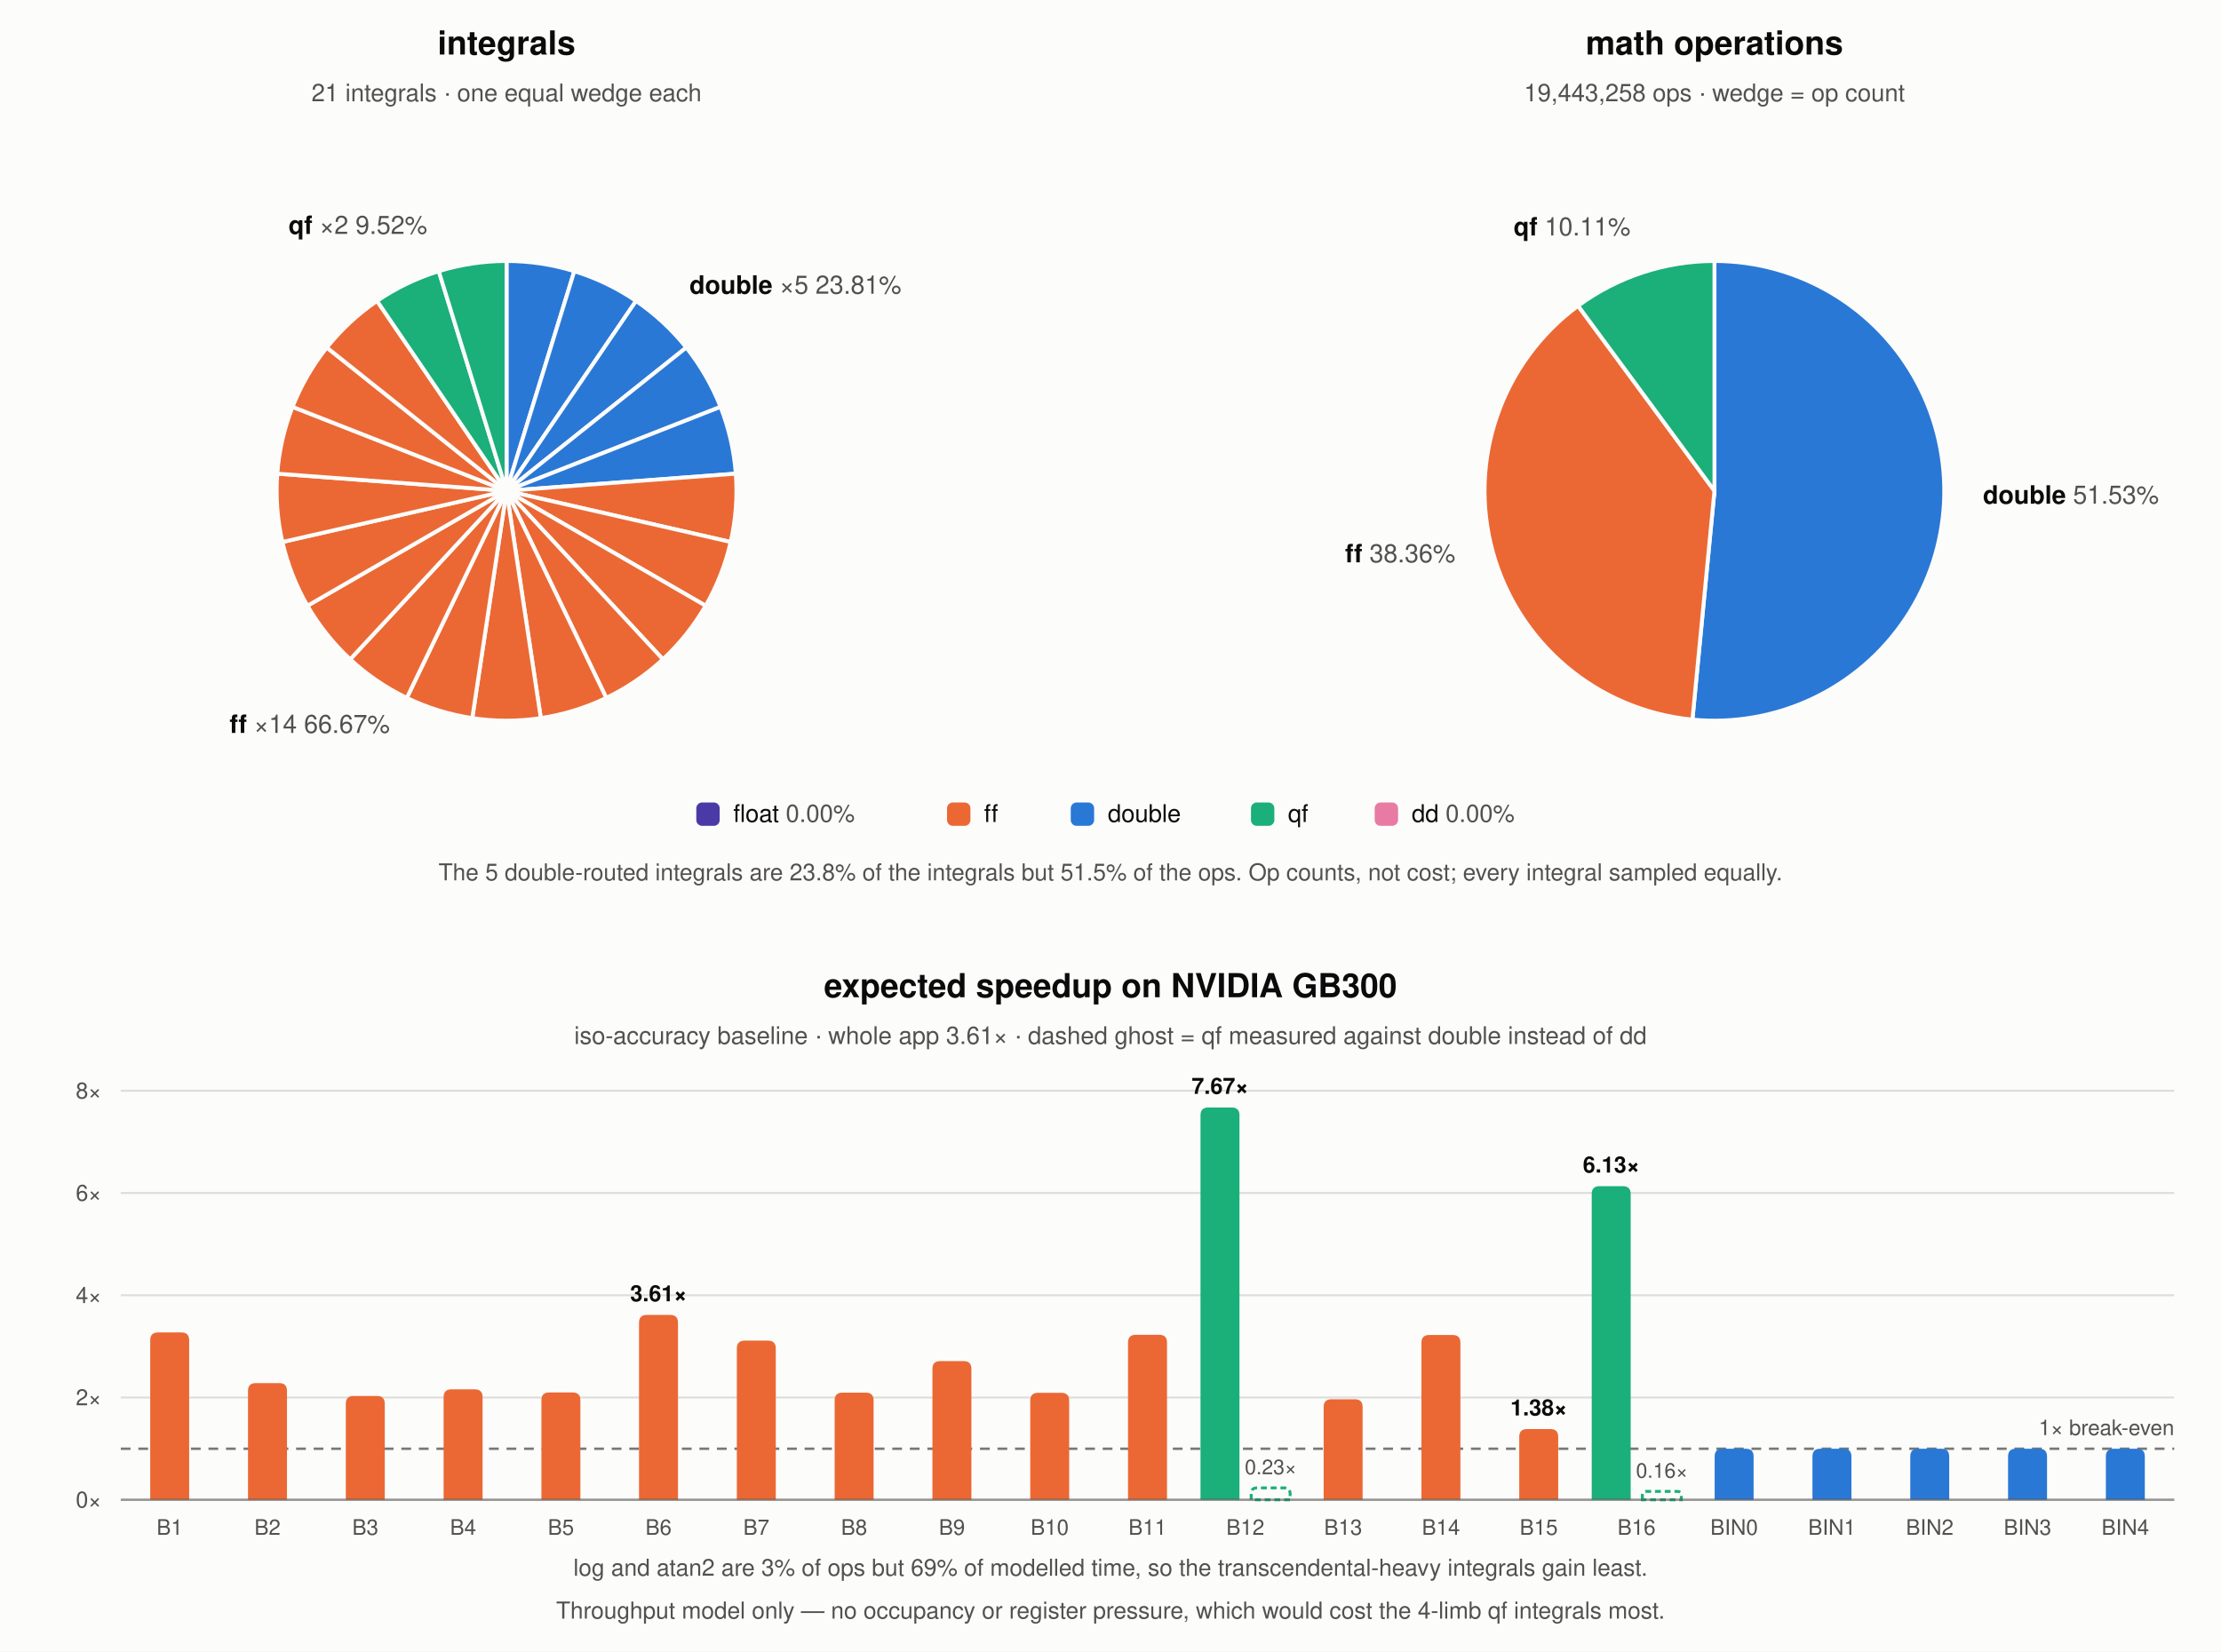
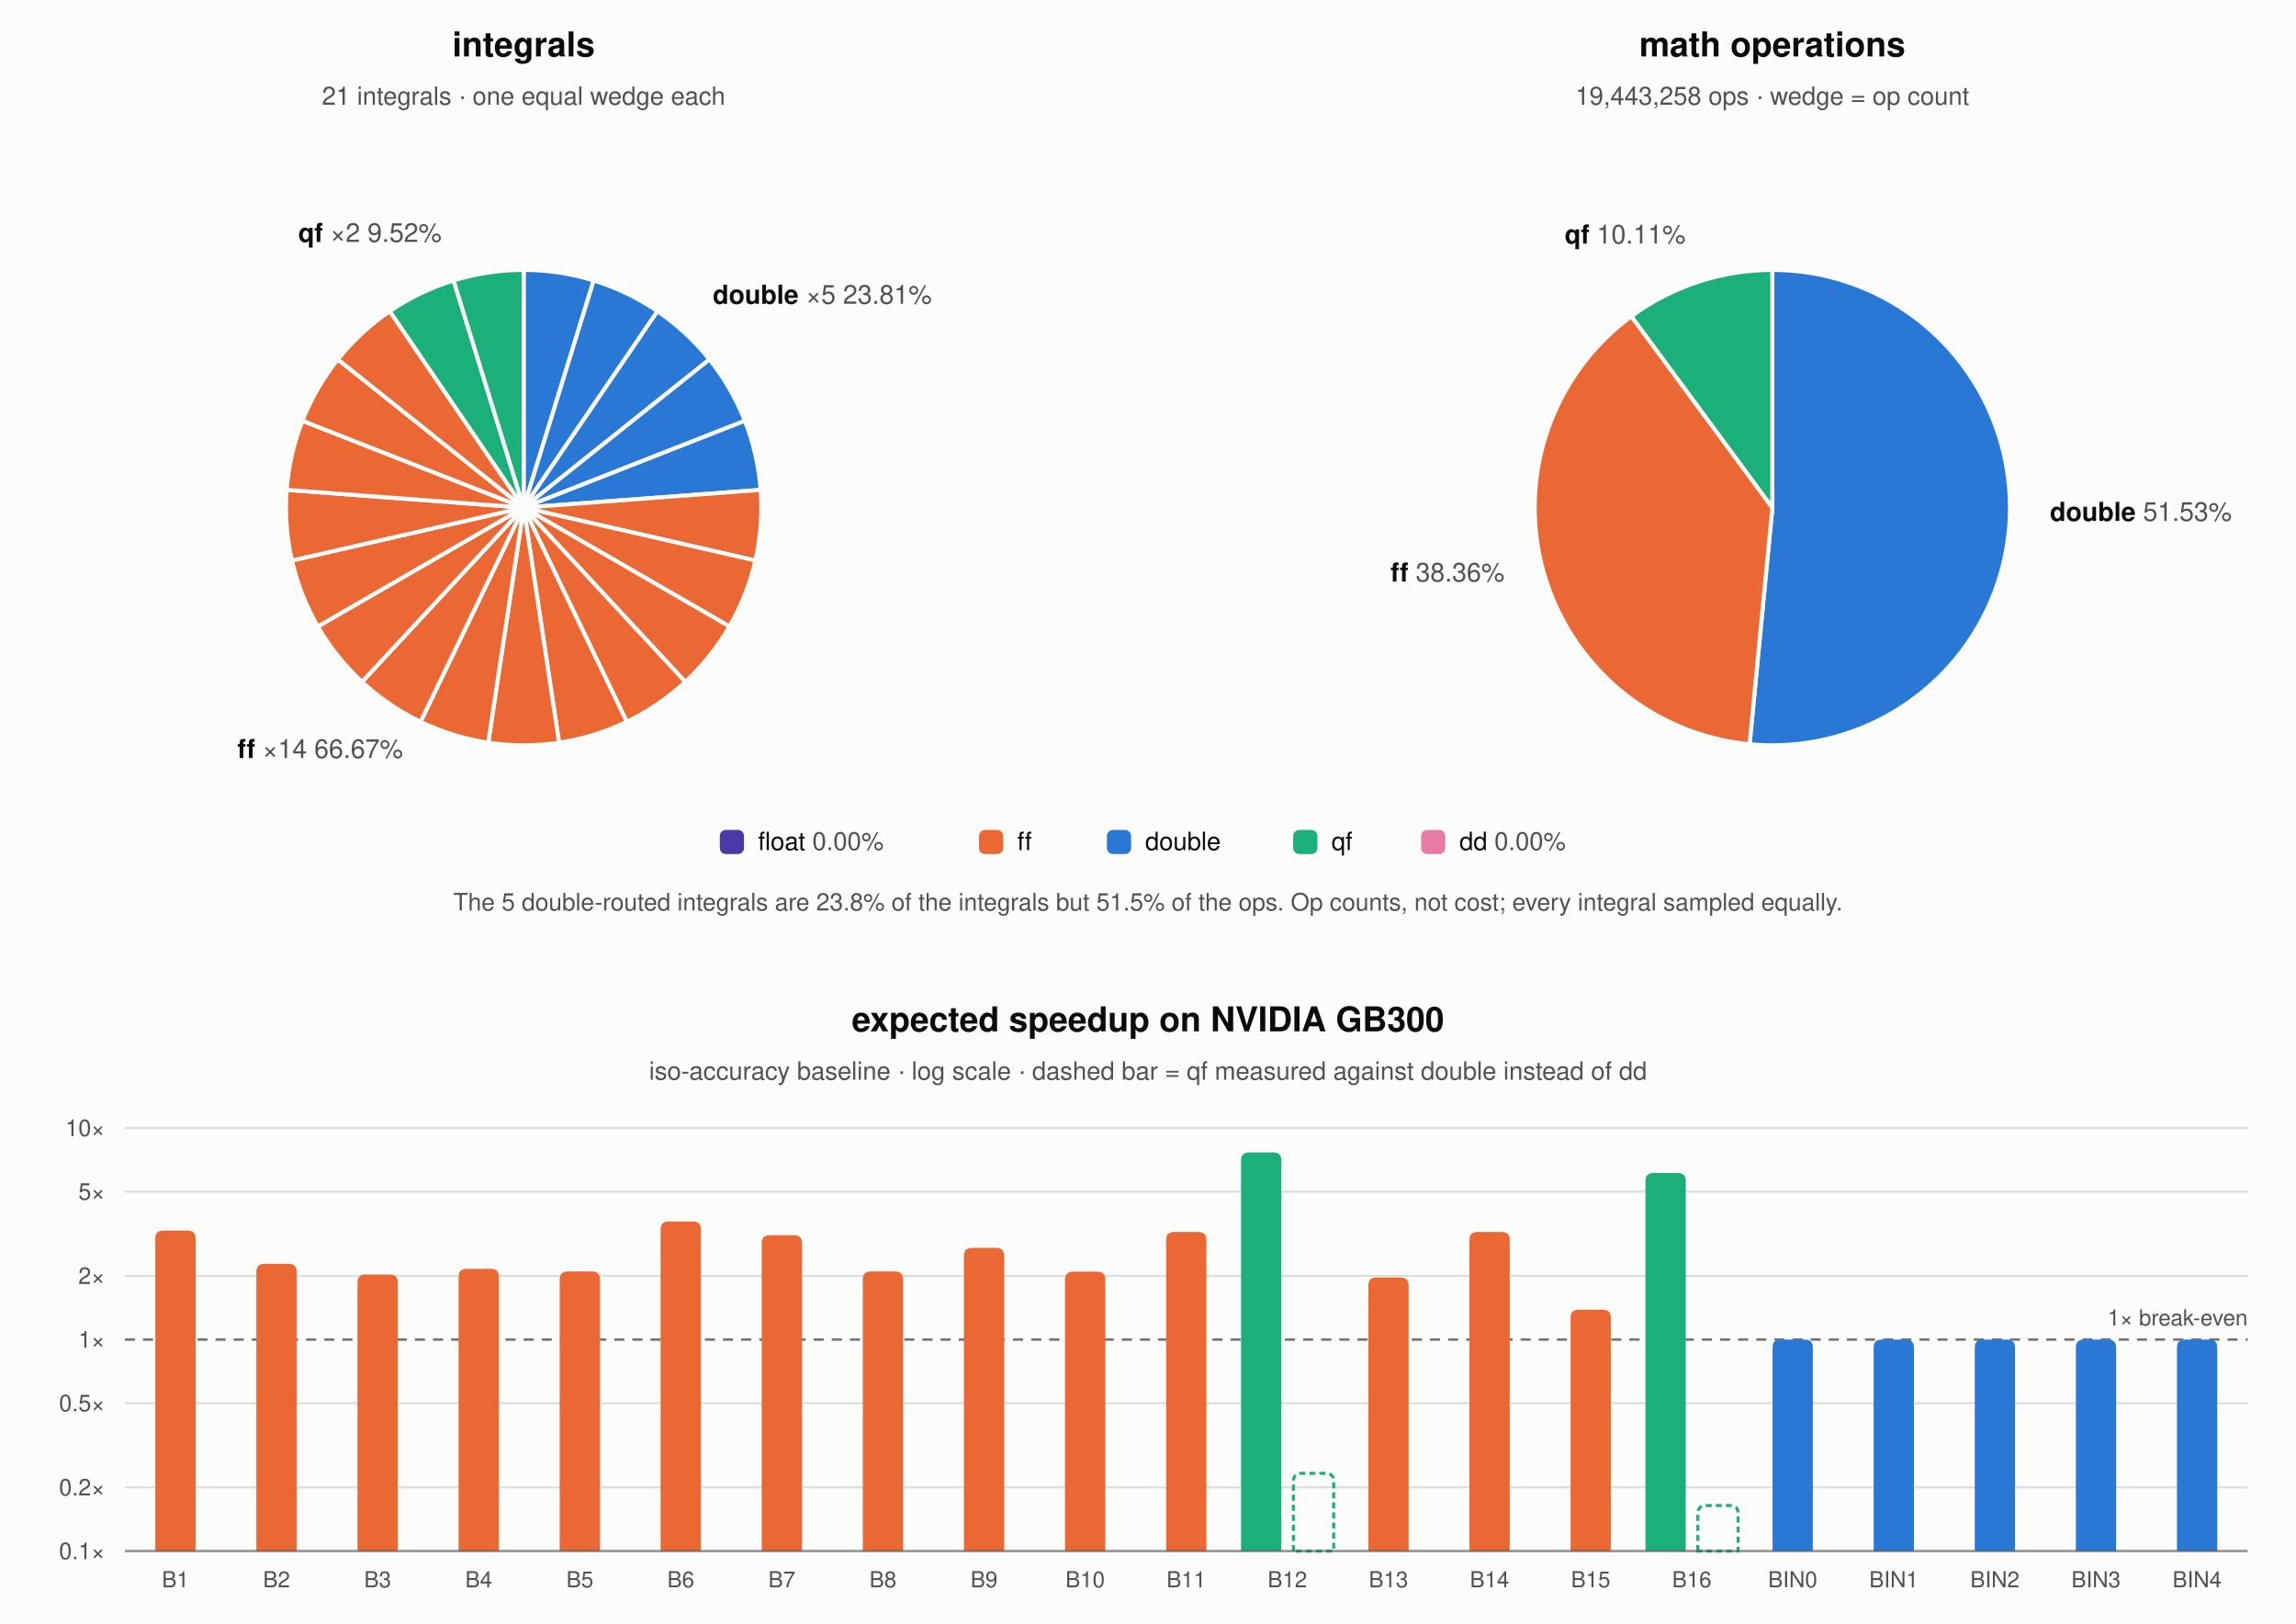
- <svg xmlns="http://www.w3.org/2000/svg" viewBox="0 0 1140 848" width="1140" height="848" role="img" aria-label="Precision assignment and expected GB300 speedup for the qcdloop      workload. Two pie charts and a bar chart. By integral count: ff 14 of 21,      double 5 of 21, qf 2 of 21. By math operations: double 51.53 percent, ff 38.36      percent, qf 10.11 percent of 19,443,258 ops. float and dd are unused. The 5 double-routed integrals are 23.8% of the integrals but 51.5% of the ops. Op counts, not cost; every integral sampled equally.      Per-integral iso-accuracy speedup on GB300, whole app 3.61 times:      B1 3.27, B2 2.28, B3 2.03, B4 2.16, B5 2.10, B6 3.61, B7 3.11, B8 2.10, B9 2.71, B10 2.09, B11 3.23, B12 7.67 against dd, 0.23 against double, B13 1.97, B14 3.22, B15 1.38, B16 6.13 against dd, 0.16 against double, BIN0 1.00, BIN1 1.00, BIN2 1.00, BIN3 1.00, BIN4 1.00. log and atan2 are 3% of ops but 69% of modelled time, so the transcendental-heavy integrals gain least.">
+ <svg xmlns="http://www.w3.org/2000/svg" viewBox="0 0 1140 806" width="1140" height="806" role="img" aria-label="Precision assignment and expected GB300 speedup for the qcdloop      workload. Two pie charts and a bar chart. By integral count: ff 14 of 21,      double 5 of 21, qf 2 of 21. By math operations: double 51.53 percent, ff 38.36      percent, qf 10.11 percent of 19,443,258 ops. float and dd are unused. The 5 double-routed integrals are 23.8% of the integrals but 51.5% of the ops. Op counts, not cost; every integral sampled equally.      Per-integral iso-accuracy speedup on GB300, log scale, whole app      3.61 times: B1 3.27, B2 2.28, B3 2.03, B4 2.16, B5 2.10, B6 3.61, B7 3.11, B8 2.10, B9 2.71, B10 2.09, B11 3.23, B12 7.67 against dd, 0.23 against double, B13 1.97, B14 3.22, B15 1.38, B16 6.13 against dd, 0.16 against double, BIN0 1.00, BIN1 1.00, BIN2 1.00, BIN3 1.00, BIN4 1.00.">
  <style>
    /* Light theme lives on the elements as presentation attributes, so renderers that
       ignore CSS (PowerPoint) still get real colors.  This block only overrides for
       dark mode; presentation attributes lose to any selector, so browsers apply it. */
    @media (prefers-color-scheme: dark) {
      .bg   { fill: #1a1a19; }
      .sep  { stroke: #1a1a19; }
      .ink  { fill: #ffffff; }
      .ink2 { fill: #c3c2b7; }
      .grid { stroke: #c3c2b7; }
      .s-float { fill: #9085e9; }
      .s-ff { fill: #d95926; }
      .s-double { fill: #3987e5; }
      .s-qf { fill: #199e70; }
      .s-dd { fill: #d55181; }
      .k-float { stroke: #9085e9; }
      .k-ff { stroke: #d95926; }
      .k-double { stroke: #3987e5; }
      .k-qf { stroke: #199e70; }
      .k-dd { stroke: #d55181; }
    }
  </style>
-   <rect class="bg" width="1140" height="848" fill="#fcfcfb" />
+   <rect class="bg" width="1140" height="806" fill="#fcfcfb" />
  <g font-family="'Segoe UI', Helvetica, Arial, sans-serif">
    <text x="260.0" y="28" text-anchor="middle" class="ink" font-size="17" font-weight="600" fill="#0b0b0b">integrals</text>
    <text x="260.0" y="52" text-anchor="middle" class="ink2" font-size="12.5" fill="#52514e">21 integrals · one equal wedge each</text>
    <path d="M 260.00 252.00 L 260.00 134.00 A 118.00 118.00 0 0 1 294.78 139.24 Z" class="s-double sep" fill="#2a78d6" stroke="#fcfcfb" stroke-width="2" />
    <path d="M 260.00 252.00 L 294.78 139.24 A 118.00 118.00 0 0 1 326.47 154.50 Z" class="s-double sep" fill="#2a78d6" stroke="#fcfcfb" stroke-width="2" />
    <path d="M 260.00 252.00 L 326.47 154.50 A 118.00 118.00 0 0 1 352.26 178.43 Z" class="s-double sep" fill="#2a78d6" stroke="#fcfcfb" stroke-width="2" />
    <path d="M 260.00 252.00 L 352.26 178.43 A 118.00 118.00 0 0 1 369.84 208.89 Z" class="s-double sep" fill="#2a78d6" stroke="#fcfcfb" stroke-width="2" />
    <path d="M 260.00 252.00 L 369.84 208.89 A 118.00 118.00 0 0 1 377.67 243.18 Z" class="s-double sep" fill="#2a78d6" stroke="#fcfcfb" stroke-width="2" />
    <text x="353.9" y="150.8" text-anchor="start" class="ink" font-size="13" font-weight="600" fill="#0b0b0b">double <tspan class="ink2" font-weight="400" fill="#52514e">×5 23.81%</tspan>
    </text>
    <path d="M 260.00 252.00 L 377.67 243.18 A 118.00 118.00 0 0 1 375.04 278.26 Z" class="s-ff sep" fill="#eb6834" stroke="#fcfcfb" stroke-width="2" />
    <path d="M 260.00 252.00 L 375.04 278.26 A 118.00 118.00 0 0 1 362.19 311.00 Z" class="s-ff sep" fill="#eb6834" stroke="#fcfcfb" stroke-width="2" />
    <path d="M 260.00 252.00 L 362.19 311.00 A 118.00 118.00 0 0 1 340.26 338.50 Z" class="s-ff sep" fill="#eb6834" stroke="#fcfcfb" stroke-width="2" />
    <path d="M 260.00 252.00 L 340.26 338.50 A 118.00 118.00 0 0 1 311.20 358.31 Z" class="s-ff sep" fill="#eb6834" stroke="#fcfcfb" stroke-width="2" />
    <path d="M 260.00 252.00 L 311.20 358.31 A 118.00 118.00 0 0 1 277.59 368.68 Z" class="s-ff sep" fill="#eb6834" stroke="#fcfcfb" stroke-width="2" />
    <path d="M 260.00 252.00 L 277.59 368.68 A 118.00 118.00 0 0 1 242.41 368.68 Z" class="s-ff sep" fill="#eb6834" stroke="#fcfcfb" stroke-width="2" />
    <path d="M 260.00 252.00 L 242.41 368.68 A 118.00 118.00 0 0 1 208.80 358.31 Z" class="s-ff sep" fill="#eb6834" stroke="#fcfcfb" stroke-width="2" />
    <path d="M 260.00 252.00 L 208.80 358.31 A 118.00 118.00 0 0 1 179.74 338.50 Z" class="s-ff sep" fill="#eb6834" stroke="#fcfcfb" stroke-width="2" />
    <path d="M 260.00 252.00 L 179.74 338.50 A 118.00 118.00 0 0 1 157.81 311.00 Z" class="s-ff sep" fill="#eb6834" stroke="#fcfcfb" stroke-width="2" />
    <path d="M 260.00 252.00 L 157.81 311.00 A 118.00 118.00 0 0 1 144.96 278.26 Z" class="s-ff sep" fill="#eb6834" stroke="#fcfcfb" stroke-width="2" />
    <path d="M 260.00 252.00 L 144.96 278.26 A 118.00 118.00 0 0 1 142.33 243.18 Z" class="s-ff sep" fill="#eb6834" stroke="#fcfcfb" stroke-width="2" />
    <path d="M 260.00 252.00 L 142.33 243.18 A 118.00 118.00 0 0 1 150.16 208.89 Z" class="s-ff sep" fill="#eb6834" stroke="#fcfcfb" stroke-width="2" />
    <path d="M 260.00 252.00 L 150.16 208.89 A 118.00 118.00 0 0 1 167.74 178.43 Z" class="s-ff sep" fill="#eb6834" stroke="#fcfcfb" stroke-width="2" />
    <path d="M 260.00 252.00 L 167.74 178.43 A 118.00 118.00 0 0 1 193.53 154.50 Z" class="s-ff sep" fill="#eb6834" stroke="#fcfcfb" stroke-width="2" />
    <text x="200.1" y="376.3" text-anchor="end" class="ink" font-size="13" font-weight="600" fill="#0b0b0b">ff <tspan class="ink2" font-weight="400" fill="#52514e">×14 66.67%</tspan>
    </text>
    <path d="M 260.00 252.00 L 193.53 154.50 A 118.00 118.00 0 0 1 225.22 139.24 Z" class="s-qf sep" fill="#1baf7a" stroke="#fcfcfb" stroke-width="2" />
    <path d="M 260.00 252.00 L 225.22 139.24 A 118.00 118.00 0 0 1 260.00 134.00 Z" class="s-qf sep" fill="#1baf7a" stroke="#fcfcfb" stroke-width="2" />
    <text x="219.3" y="120.1" text-anchor="end" class="ink" font-size="13" font-weight="600" fill="#0b0b0b">qf <tspan class="ink2" font-weight="400" fill="#52514e">×2 9.52%</tspan>
    </text>
    <text x="880.0" y="28" text-anchor="middle" class="ink" font-size="17" font-weight="600" fill="#0b0b0b">math operations</text>
    <text x="880.0" y="52" text-anchor="middle" class="ink2" font-size="12.5" fill="#52514e">19,443,258 ops · wedge = op count</text>
    <path d="M 880.00 252.00 L 880.00 134.00 A 118.00 118.00 0 1 1 868.69 369.46 Z" class="s-double sep" fill="#2a78d6" stroke="#fcfcfb" stroke-width="2" />
    <text x="1017.8" y="258.6" text-anchor="start" class="ink" font-size="13" font-weight="600" fill="#0b0b0b">double <tspan class="ink2" font-weight="400" fill="#52514e">51.53%</tspan>
    </text>
    <path d="M 880.00 252.00 L 868.69 369.46 A 118.00 118.00 0 0 1 810.00 157.01 Z" class="s-ff sep" fill="#eb6834" stroke="#fcfcfb" stroke-width="2" />
    <text x="747.0" y="288.7" text-anchor="end" class="ink" font-size="13" font-weight="600" fill="#0b0b0b">ff <tspan class="ink2" font-weight="400" fill="#52514e">38.36%</tspan>
    </text>
    <path d="M 880.00 252.00 L 810.00 157.01 A 118.00 118.00 0 0 1 880.00 134.00 Z" class="s-qf sep" fill="#1baf7a" stroke="#fcfcfb" stroke-width="2" />
    <text x="836.9" y="120.9" text-anchor="end" class="ink" font-size="13" font-weight="600" fill="#0b0b0b">qf <tspan class="ink2" font-weight="400" fill="#52514e">10.11%</tspan>
    </text>
    <text x="570.0" y="512" text-anchor="middle" class="ink" font-size="17" font-weight="600" fill="#0b0b0b">expected speedup on NVIDIA GB300</text>
-     <text x="570.0" y="536" text-anchor="middle" class="ink2" font-size="12.5" fill="#52514e">iso-accuracy baseline · whole app 3.61× · dashed ghost = qf measured against double instead of dd</text>
+     <text x="570.0" y="536" text-anchor="middle" class="ink2" font-size="12.5" fill="#52514e">iso-accuracy baseline · log scale · dashed bar = qf measured against double instead of dd</text>
    <line x1="62.0" y1="770.0" x2="1116.0" y2="770.0" class="grid" stroke="#52514e" stroke-width="1" stroke-opacity="0.18" />
-     <text x="52.0" y="774.0" text-anchor="end" class="ink2" font-size="11.5" fill="#52514e">0×</text>
-     <line x1="62.0" y1="717.5" x2="1116.0" y2="717.5" class="grid" stroke="#52514e" stroke-width="1" stroke-opacity="0.18" />
-     <text x="52.0" y="721.5" text-anchor="end" class="ink2" font-size="11.5" fill="#52514e">2×</text>
-     <line x1="62.0" y1="665.0" x2="1116.0" y2="665.0" class="grid" stroke="#52514e" stroke-width="1" stroke-opacity="0.18" />
-     <text x="52.0" y="669.0" text-anchor="end" class="ink2" font-size="11.5" fill="#52514e">4×</text>
-     <line x1="62.0" y1="612.5" x2="1116.0" y2="612.5" class="grid" stroke="#52514e" stroke-width="1" stroke-opacity="0.18" />
-     <text x="52.0" y="616.5" text-anchor="end" class="ink2" font-size="11.5" fill="#52514e">6×</text>
+     <text x="52.0" y="774.0" text-anchor="end" class="ink2" font-size="11.5" fill="#52514e">0.1×</text>
+     <line x1="62.0" y1="738.4" x2="1116.0" y2="738.4" class="grid" stroke="#52514e" stroke-width="1" stroke-opacity="0.18" />
+     <text x="52.0" y="742.4" text-anchor="end" class="ink2" font-size="11.5" fill="#52514e">0.2×</text>
+     <line x1="62.0" y1="696.6" x2="1116.0" y2="696.6" class="grid" stroke="#52514e" stroke-width="1" stroke-opacity="0.18" />
+     <text x="52.0" y="700.6" text-anchor="end" class="ink2" font-size="11.5" fill="#52514e">0.5×</text>
+     <text x="52.0" y="669.0" text-anchor="end" class="ink2" font-size="11.5" fill="#52514e">1×</text>
+     <line x1="62.0" y1="633.4" x2="1116.0" y2="633.4" class="grid" stroke="#52514e" stroke-width="1" stroke-opacity="0.18" />
+     <text x="52.0" y="637.4" text-anchor="end" class="ink2" font-size="11.5" fill="#52514e">2×</text>
+     <line x1="62.0" y1="591.6" x2="1116.0" y2="591.6" class="grid" stroke="#52514e" stroke-width="1" stroke-opacity="0.18" />
+     <text x="52.0" y="595.6" text-anchor="end" class="ink2" font-size="11.5" fill="#52514e">5×</text>
    <line x1="62.0" y1="560.0" x2="1116.0" y2="560.0" class="grid" stroke="#52514e" stroke-width="1" stroke-opacity="0.18" />
-     <text x="52.0" y="564.0" text-anchor="end" class="ink2" font-size="11.5" fill="#52514e">8×</text>
-     <line x1="62.0" y1="743.8" x2="1116.0" y2="743.8" class="grid" stroke="#0b0b0b" stroke-width="1.25" stroke-dasharray="5 4" stroke-opacity="0.55" />
-     <text x="1116.0" y="736.8" text-anchor="end" class="ink2" font-size="11" fill="#52514e">1× break-even</text>
-     <path d="M 77.1 770.0 L 77.1 688.1 Q 77.1 684.1 81.1 684.1 L 93.1 684.1 Q 97.1 684.1 97.1 688.1 L 97.1 770.0 Z" class="s-ff" fill="#eb6834" />
+     <text x="52.0" y="564.0" text-anchor="end" class="ink2" font-size="11.5" fill="#52514e">10×</text>
+     <line x1="62.0" y1="665.0" x2="1116.0" y2="665.0" class="grid" stroke="#0b0b0b" stroke-width="1.25" stroke-dasharray="5 4" stroke-opacity="0.55" />
+     <text x="1116.0" y="658.0" text-anchor="end" class="ink2" font-size="11" fill="#52514e">1× break-even</text>
+     <path d="M 77.1 770.0 L 77.1 614.9 Q 77.1 610.9 81.1 610.9 L 93.1 610.9 Q 97.1 610.9 97.1 614.9 L 97.1 770.0 Z" class="s-ff" fill="#eb6834" />
    <text x="87.1" y="788" text-anchor="middle" class="ink2" font-size="11" fill="#52514e">B1</text>
-     <path d="M 127.3 770.0 L 127.3 714.1 Q 127.3 710.1 131.3 710.1 L 143.3 710.1 Q 147.3 710.1 147.3 714.1 L 147.3 770.0 Z" class="s-ff" fill="#eb6834" />
+     <path d="M 127.3 770.0 L 127.3 631.4 Q 127.3 627.4 131.3 627.4 L 143.3 627.4 Q 147.3 627.4 147.3 631.4 L 147.3 770.0 Z" class="s-ff" fill="#eb6834" />
    <text x="137.3" y="788" text-anchor="middle" class="ink2" font-size="11" fill="#52514e">B2</text>
-     <path d="M 177.5 770.0 L 177.5 720.7 Q 177.5 716.7 181.5 716.7 L 193.5 716.7 Q 197.5 716.7 197.5 720.7 L 197.5 770.0 Z" class="s-ff" fill="#eb6834" />
+     <path d="M 177.5 770.0 L 177.5 636.7 Q 177.5 632.7 181.5 632.7 L 193.5 632.7 Q 197.5 632.7 197.5 636.7 L 197.5 770.0 Z" class="s-ff" fill="#eb6834" />
    <text x="187.5" y="788" text-anchor="middle" class="ink2" font-size="11" fill="#52514e">B3</text>
-     <path d="M 227.7 770.0 L 227.7 717.3 Q 227.7 713.3 231.7 713.3 L 243.7 713.3 Q 247.7 713.3 247.7 717.3 L 247.7 770.0 Z" class="s-ff" fill="#eb6834" />
+     <path d="M 227.7 770.0 L 227.7 633.9 Q 227.7 629.9 231.7 629.9 L 243.7 629.9 Q 247.7 629.9 247.7 633.9 L 247.7 770.0 Z" class="s-ff" fill="#eb6834" />
    <text x="237.7" y="788" text-anchor="middle" class="ink2" font-size="11" fill="#52514e">B4</text>
-     <path d="M 277.9 770.0 L 277.9 718.9 Q 277.9 714.9 281.9 714.9 L 293.9 714.9 Q 297.9 714.9 297.9 718.9 L 297.9 770.0 Z" class="s-ff" fill="#eb6834" />
+     <path d="M 277.9 770.0 L 277.9 635.2 Q 277.9 631.2 281.9 631.2 L 293.9 631.2 Q 297.9 631.2 297.9 635.2 L 297.9 770.0 Z" class="s-ff" fill="#eb6834" />
    <text x="287.9" y="788" text-anchor="middle" class="ink2" font-size="11" fill="#52514e">B5</text>
-     <path d="M 328.0 770.0 L 328.0 679.1 Q 328.0 675.1 332.0 675.1 L 344.0 675.1 Q 348.0 675.1 348.0 679.1 L 348.0 770.0 Z" class="s-ff" fill="#eb6834" />
-     <text x="338.0" y="668.1" text-anchor="middle" class="ink" font-size="11.5" font-weight="600" fill="#0b0b0b">3.61×</text>
+     <path d="M 328.0 770.0 L 328.0 610.4 Q 328.0 606.4 332.0 606.4 L 344.0 606.4 Q 348.0 606.4 348.0 610.4 L 348.0 770.0 Z" class="s-ff" fill="#eb6834" />
    <text x="338.0" y="788" text-anchor="middle" class="ink2" font-size="11" fill="#52514e">B6</text>
-     <path d="M 378.2 770.0 L 378.2 692.3 Q 378.2 688.3 382.2 688.3 L 394.2 688.3 Q 398.2 688.3 398.2 692.3 L 398.2 770.0 Z" class="s-ff" fill="#eb6834" />
+     <path d="M 378.2 770.0 L 378.2 617.2 Q 378.2 613.2 382.2 613.2 L 394.2 613.2 Q 398.2 613.2 398.2 617.2 L 398.2 770.0 Z" class="s-ff" fill="#eb6834" />
    <text x="388.2" y="788" text-anchor="middle" class="ink2" font-size="11" fill="#52514e">B7</text>
-     <path d="M 428.4 770.0 L 428.4 719.0 Q 428.4 715.0 432.4 715.0 L 444.4 715.0 Q 448.4 715.0 448.4 719.0 L 448.4 770.0 Z" class="s-ff" fill="#eb6834" />
+     <path d="M 428.4 770.0 L 428.4 635.2 Q 428.4 631.2 432.4 631.2 L 444.4 631.2 Q 448.4 631.2 448.4 635.2 L 448.4 770.0 Z" class="s-ff" fill="#eb6834" />
    <text x="438.4" y="788" text-anchor="middle" class="ink2" font-size="11" fill="#52514e">B8</text>
-     <path d="M 478.6 770.0 L 478.6 702.8 Q 478.6 698.8 482.6 698.8 L 494.6 698.8 Q 498.6 698.8 498.6 702.8 L 498.6 770.0 Z" class="s-ff" fill="#eb6834" />
+     <path d="M 478.6 770.0 L 478.6 623.5 Q 478.6 619.5 482.6 619.5 L 494.6 619.5 Q 498.6 619.5 498.6 623.5 L 498.6 770.0 Z" class="s-ff" fill="#eb6834" />
    <text x="488.6" y="788" text-anchor="middle" class="ink2" font-size="11" fill="#52514e">B9</text>
-     <path d="M 528.8 770.0 L 528.8 719.1 Q 528.8 715.1 532.8 715.1 L 544.8 715.1 Q 548.8 715.1 548.8 719.1 L 548.8 770.0 Z" class="s-ff" fill="#eb6834" />
+     <path d="M 528.8 770.0 L 528.8 635.3 Q 528.8 631.3 532.8 631.3 L 544.8 631.3 Q 548.8 631.3 548.8 635.3 L 548.8 770.0 Z" class="s-ff" fill="#eb6834" />
    <text x="538.8" y="788" text-anchor="middle" class="ink2" font-size="11" fill="#52514e">B10</text>
-     <path d="M 579.0 770.0 L 579.0 689.3 Q 579.0 685.3 583.0 685.3 L 595.0 685.3 Q 599.0 685.3 599.0 689.3 L 599.0 770.0 Z" class="s-ff" fill="#eb6834" />
+     <path d="M 579.0 770.0 L 579.0 615.6 Q 579.0 611.6 583.0 611.6 L 595.0 611.6 Q 599.0 611.6 599.0 615.6 L 599.0 770.0 Z" class="s-ff" fill="#eb6834" />
    <text x="589.0" y="788" text-anchor="middle" class="ink2" font-size="11" fill="#52514e">B11</text>
-     <path d="M 616.2 770.0 L 616.2 572.6 Q 616.2 568.6 620.2 568.6 L 632.2 568.6 Q 636.2 568.6 636.2 572.6 L 636.2 770.0 Z" class="s-qf" fill="#1baf7a" />
-     <text x="626.2" y="561.6" text-anchor="middle" class="ink" font-size="11.5" font-weight="600" fill="#0b0b0b">7.67×</text>
-     <path d="M 642.2 770.0 L 642.2 766.9 Q 642.2 763.9 645.2 763.9 L 659.1 763.9 Q 662.2 763.9 662.2 766.9 L 662.2 770.0 Z" class="k-qf" fill="none" stroke="#1baf7a" stroke-width="1.5" stroke-dasharray="3 2" />
-     <text x="652.2" y="756.9" text-anchor="middle" class="ink2" font-size="10.5" fill="#52514e">0.23×</text>
+     <path d="M 616.2 770.0 L 616.2 576.1 Q 616.2 572.1 620.2 572.1 L 632.2 572.1 Q 636.2 572.1 636.2 576.1 L 636.2 770.0 Z" class="s-qf" fill="#1baf7a" />
+     <path d="M 642.2 770.0 L 642.2 735.4 Q 642.2 731.4 646.2 731.4 L 658.2 731.4 Q 662.2 731.4 662.2 735.4 L 662.2 770.0 Z" class="k-qf" fill="none" stroke="#1baf7a" stroke-width="1.5" stroke-dasharray="3 2" />
    <text x="639.2" y="788" text-anchor="middle" class="ink2" font-size="11" fill="#52514e">B12</text>
-     <path d="M 679.4 770.0 L 679.4 722.4 Q 679.4 718.4 683.4 718.4 L 695.4 718.4 Q 699.4 718.4 699.4 722.4 L 699.4 770.0 Z" class="s-ff" fill="#eb6834" />
+     <path d="M 679.4 770.0 L 679.4 638.2 Q 679.4 634.2 683.4 634.2 L 695.4 634.2 Q 699.4 634.2 699.4 638.2 L 699.4 770.0 Z" class="s-ff" fill="#eb6834" />
    <text x="689.4" y="788" text-anchor="middle" class="ink2" font-size="11" fill="#52514e">B13</text>
-     <path d="M 729.6 770.0 L 729.6 689.4 Q 729.6 685.4 733.6 685.4 L 745.6 685.4 Q 749.6 685.4 749.6 689.4 L 749.6 770.0 Z" class="s-ff" fill="#eb6834" />
+     <path d="M 729.6 770.0 L 729.6 615.6 Q 729.6 611.6 733.6 611.6 L 745.6 611.6 Q 749.6 611.6 749.6 615.6 L 749.6 770.0 Z" class="s-ff" fill="#eb6834" />
    <text x="739.6" y="788" text-anchor="middle" class="ink2" font-size="11" fill="#52514e">B14</text>
-     <path d="M 779.8 770.0 L 779.8 737.7 Q 779.8 733.7 783.8 733.7 L 795.8 733.7 Q 799.8 733.7 799.8 737.7 L 799.8 770.0 Z" class="s-ff" fill="#eb6834" />
-     <text x="789.8" y="726.7" text-anchor="middle" class="ink" font-size="11.5" font-weight="600" fill="#0b0b0b">1.38×</text>
+     <path d="M 779.8 770.0 L 779.8 654.2 Q 779.8 650.2 783.8 650.2 L 795.8 650.2 Q 799.8 650.2 799.8 654.2 L 799.8 770.0 Z" class="s-ff" fill="#eb6834" />
    <text x="789.8" y="788" text-anchor="middle" class="ink2" font-size="11" fill="#52514e">B15</text>
-     <path d="M 817.0 770.0 L 817.0 613.0 Q 817.0 609.0 821.0 609.0 L 833.0 609.0 Q 837.0 609.0 837.0 613.0 L 837.0 770.0 Z" class="s-qf" fill="#1baf7a" />
-     <text x="827.0" y="602.0" text-anchor="middle" class="ink" font-size="11.5" font-weight="600" fill="#0b0b0b">6.13×</text>
-     <path d="M 843.0 770.0 L 843.0 767.8 Q 843.0 765.7 845.1 765.7 L 860.8 765.7 Q 863.0 765.7 863.0 767.8 L 863.0 770.0 Z" class="k-qf" fill="none" stroke="#1baf7a" stroke-width="1.5" stroke-dasharray="3 2" />
-     <text x="853.0" y="758.7" text-anchor="middle" class="ink2" font-size="10.5" fill="#52514e">0.16×</text>
+     <path d="M 817.0 770.0 L 817.0 586.3 Q 817.0 582.3 821.0 582.3 L 833.0 582.3 Q 837.0 582.3 837.0 586.3 L 837.0 770.0 Z" class="s-qf" fill="#1baf7a" />
+     <path d="M 843.0 770.0 L 843.0 751.4 Q 843.0 747.4 847.0 747.4 L 859.0 747.4 Q 863.0 747.4 863.0 751.4 L 863.0 770.0 Z" class="k-qf" fill="none" stroke="#1baf7a" stroke-width="1.5" stroke-dasharray="3 2" />
    <text x="840.0" y="788" text-anchor="middle" class="ink2" font-size="11" fill="#52514e">B16</text>
-     <path d="M 880.1 770.0 L 880.1 747.8 Q 880.1 743.8 884.1 743.8 L 896.1 743.8 Q 900.1 743.8 900.1 747.8 L 900.1 770.0 Z" class="s-double" fill="#2a78d6" />
+     <path d="M 880.1 770.0 L 880.1 669.0 Q 880.1 665.0 884.1 665.0 L 896.1 665.0 Q 900.1 665.0 900.1 669.0 L 900.1 770.0 Z" class="s-double" fill="#2a78d6" />
    <text x="890.1" y="788" text-anchor="middle" class="ink2" font-size="11" fill="#52514e">BIN0</text>
-     <path d="M 930.3 770.0 L 930.3 747.8 Q 930.3 743.8 934.3 743.8 L 946.3 743.8 Q 950.3 743.8 950.3 747.8 L 950.3 770.0 Z" class="s-double" fill="#2a78d6" />
+     <path d="M 930.3 770.0 L 930.3 669.0 Q 930.3 665.0 934.3 665.0 L 946.3 665.0 Q 950.3 665.0 950.3 669.0 L 950.3 770.0 Z" class="s-double" fill="#2a78d6" />
    <text x="940.3" y="788" text-anchor="middle" class="ink2" font-size="11" fill="#52514e">BIN1</text>
-     <path d="M 980.5 770.0 L 980.5 747.8 Q 980.5 743.8 984.5 743.8 L 996.5 743.8 Q 1000.5 743.8 1000.5 747.8 L 1000.5 770.0 Z" class="s-double" fill="#2a78d6" />
+     <path d="M 980.5 770.0 L 980.5 669.0 Q 980.5 665.0 984.5 665.0 L 996.5 665.0 Q 1000.5 665.0 1000.5 669.0 L 1000.5 770.0 Z" class="s-double" fill="#2a78d6" />
    <text x="990.5" y="788" text-anchor="middle" class="ink2" font-size="11" fill="#52514e">BIN2</text>
-     <path d="M 1030.7 770.0 L 1030.7 747.8 Q 1030.7 743.8 1034.7 743.8 L 1046.7 743.8 Q 1050.7 743.8 1050.7 747.8 L 1050.7 770.0 Z" class="s-double" fill="#2a78d6" />
+     <path d="M 1030.7 770.0 L 1030.7 669.0 Q 1030.7 665.0 1034.7 665.0 L 1046.7 665.0 Q 1050.7 665.0 1050.7 669.0 L 1050.7 770.0 Z" class="s-double" fill="#2a78d6" />
    <text x="1040.7" y="788" text-anchor="middle" class="ink2" font-size="11" fill="#52514e">BIN3</text>
-     <path d="M 1080.9 770.0 L 1080.9 747.8 Q 1080.9 743.8 1084.9 743.8 L 1096.9 743.8 Q 1100.9 743.8 1100.9 747.8 L 1100.9 770.0 Z" class="s-double" fill="#2a78d6" />
+     <path d="M 1080.9 770.0 L 1080.9 669.0 Q 1080.9 665.0 1084.9 665.0 L 1096.9 665.0 Q 1100.9 665.0 1100.9 669.0 L 1100.9 770.0 Z" class="s-double" fill="#2a78d6" />
    <text x="1090.9" y="788" text-anchor="middle" class="ink2" font-size="11" fill="#52514e">BIN4</text>
    <line x1="62.0" y1="770.0" x2="1116.0" y2="770.0" class="grid" stroke="#52514e" stroke-width="1.25" stroke-opacity="0.5" />
    <rect x="357.4" y="412" width="12" height="12" rx="3" class="s-float" fill="#4a3aa7" />
    <text x="376.4" y="422" class="ink" font-size="12.5" fill="#0b0b0b">float <tspan class="ink2" fill="#52514e">0.00%</tspan>
    </text>
    <rect x="486.1" y="412" width="12" height="12" rx="3" class="s-ff" fill="#eb6834" />
    <text x="505.1" y="422" class="ink" font-size="12.5" fill="#0b0b0b">ff</text>
    <rect x="549.6" y="412" width="12" height="12" rx="3" class="s-double" fill="#2a78d6" />
    <text x="568.6" y="422" class="ink" font-size="12.5" fill="#0b0b0b">double</text>
    <rect x="642.1" y="412" width="12" height="12" rx="3" class="s-qf" fill="#1baf7a" />
    <text x="661.1" y="422" class="ink" font-size="12.5" fill="#0b0b0b">qf</text>
    <rect x="705.6" y="412" width="12" height="12" rx="3" class="s-dd" fill="#e87ba4" />
    <text x="724.6" y="422" class="ink" font-size="12.5" fill="#0b0b0b">dd <tspan class="ink2" fill="#52514e">0.00%</tspan>
    </text>
    <text x="570" y="452" text-anchor="middle" class="ink2" font-size="12" fill="#52514e">The 5 double-routed integrals are 23.8% of the integrals but 51.5% of the ops. Op counts, not cost; every integral sampled equally.</text>
-     <text x="570" y="809" text-anchor="middle" class="ink2" font-size="12" fill="#52514e">log and atan2 are 3% of ops but 69% of modelled time, so the transcendental-heavy integrals gain least.</text>
-     <text x="570" y="831" text-anchor="middle" class="ink2" font-size="12" fill="#52514e">Throughput model only — no occupancy or register pressure, which would cost the 4-limb qf integrals most.</text>
  </g>
</svg>
